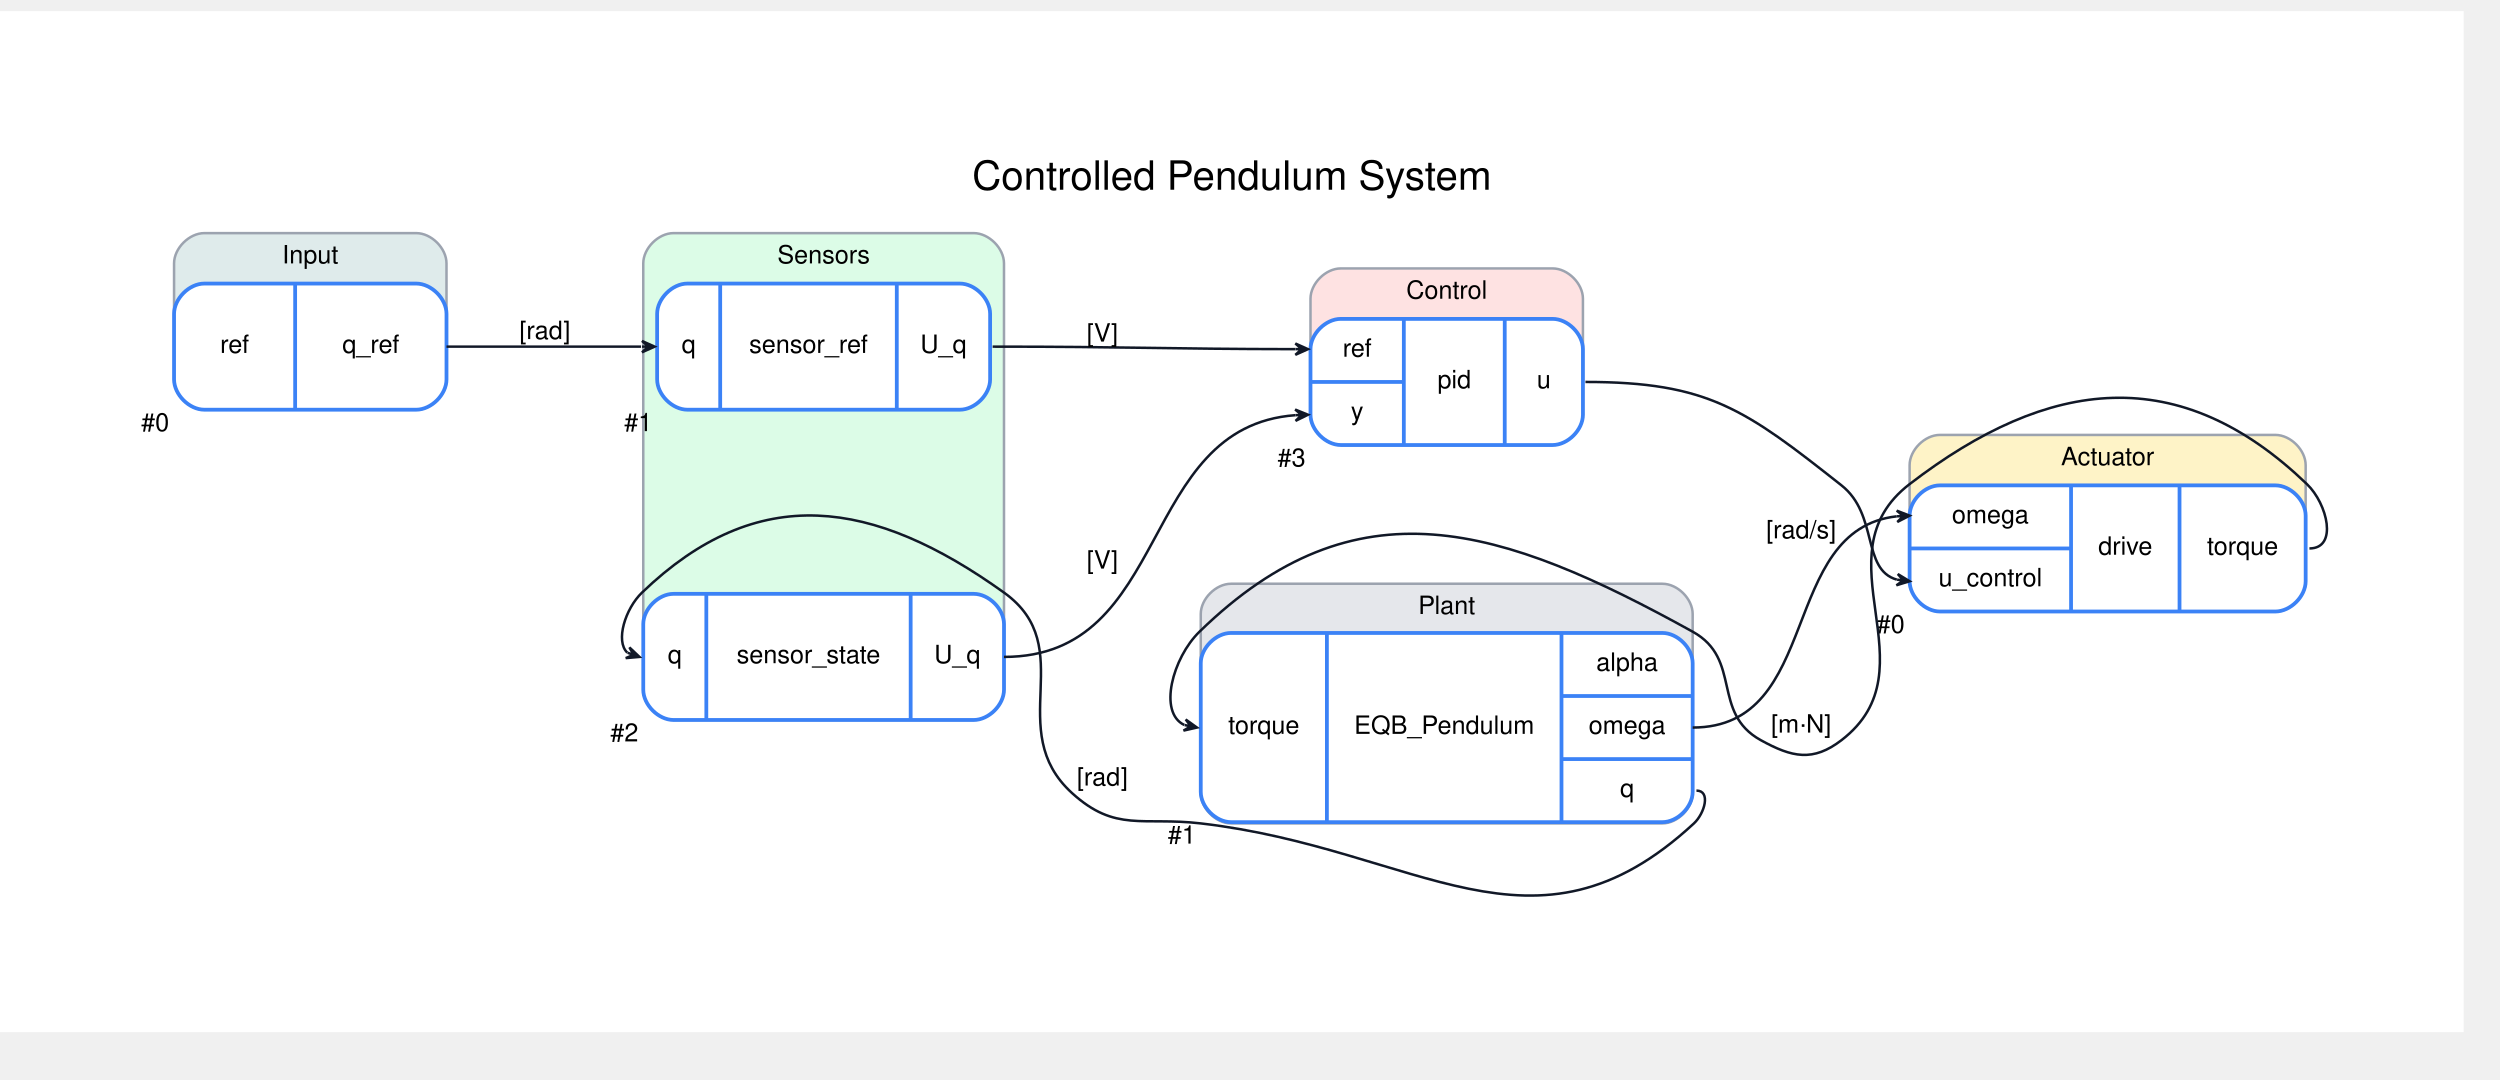
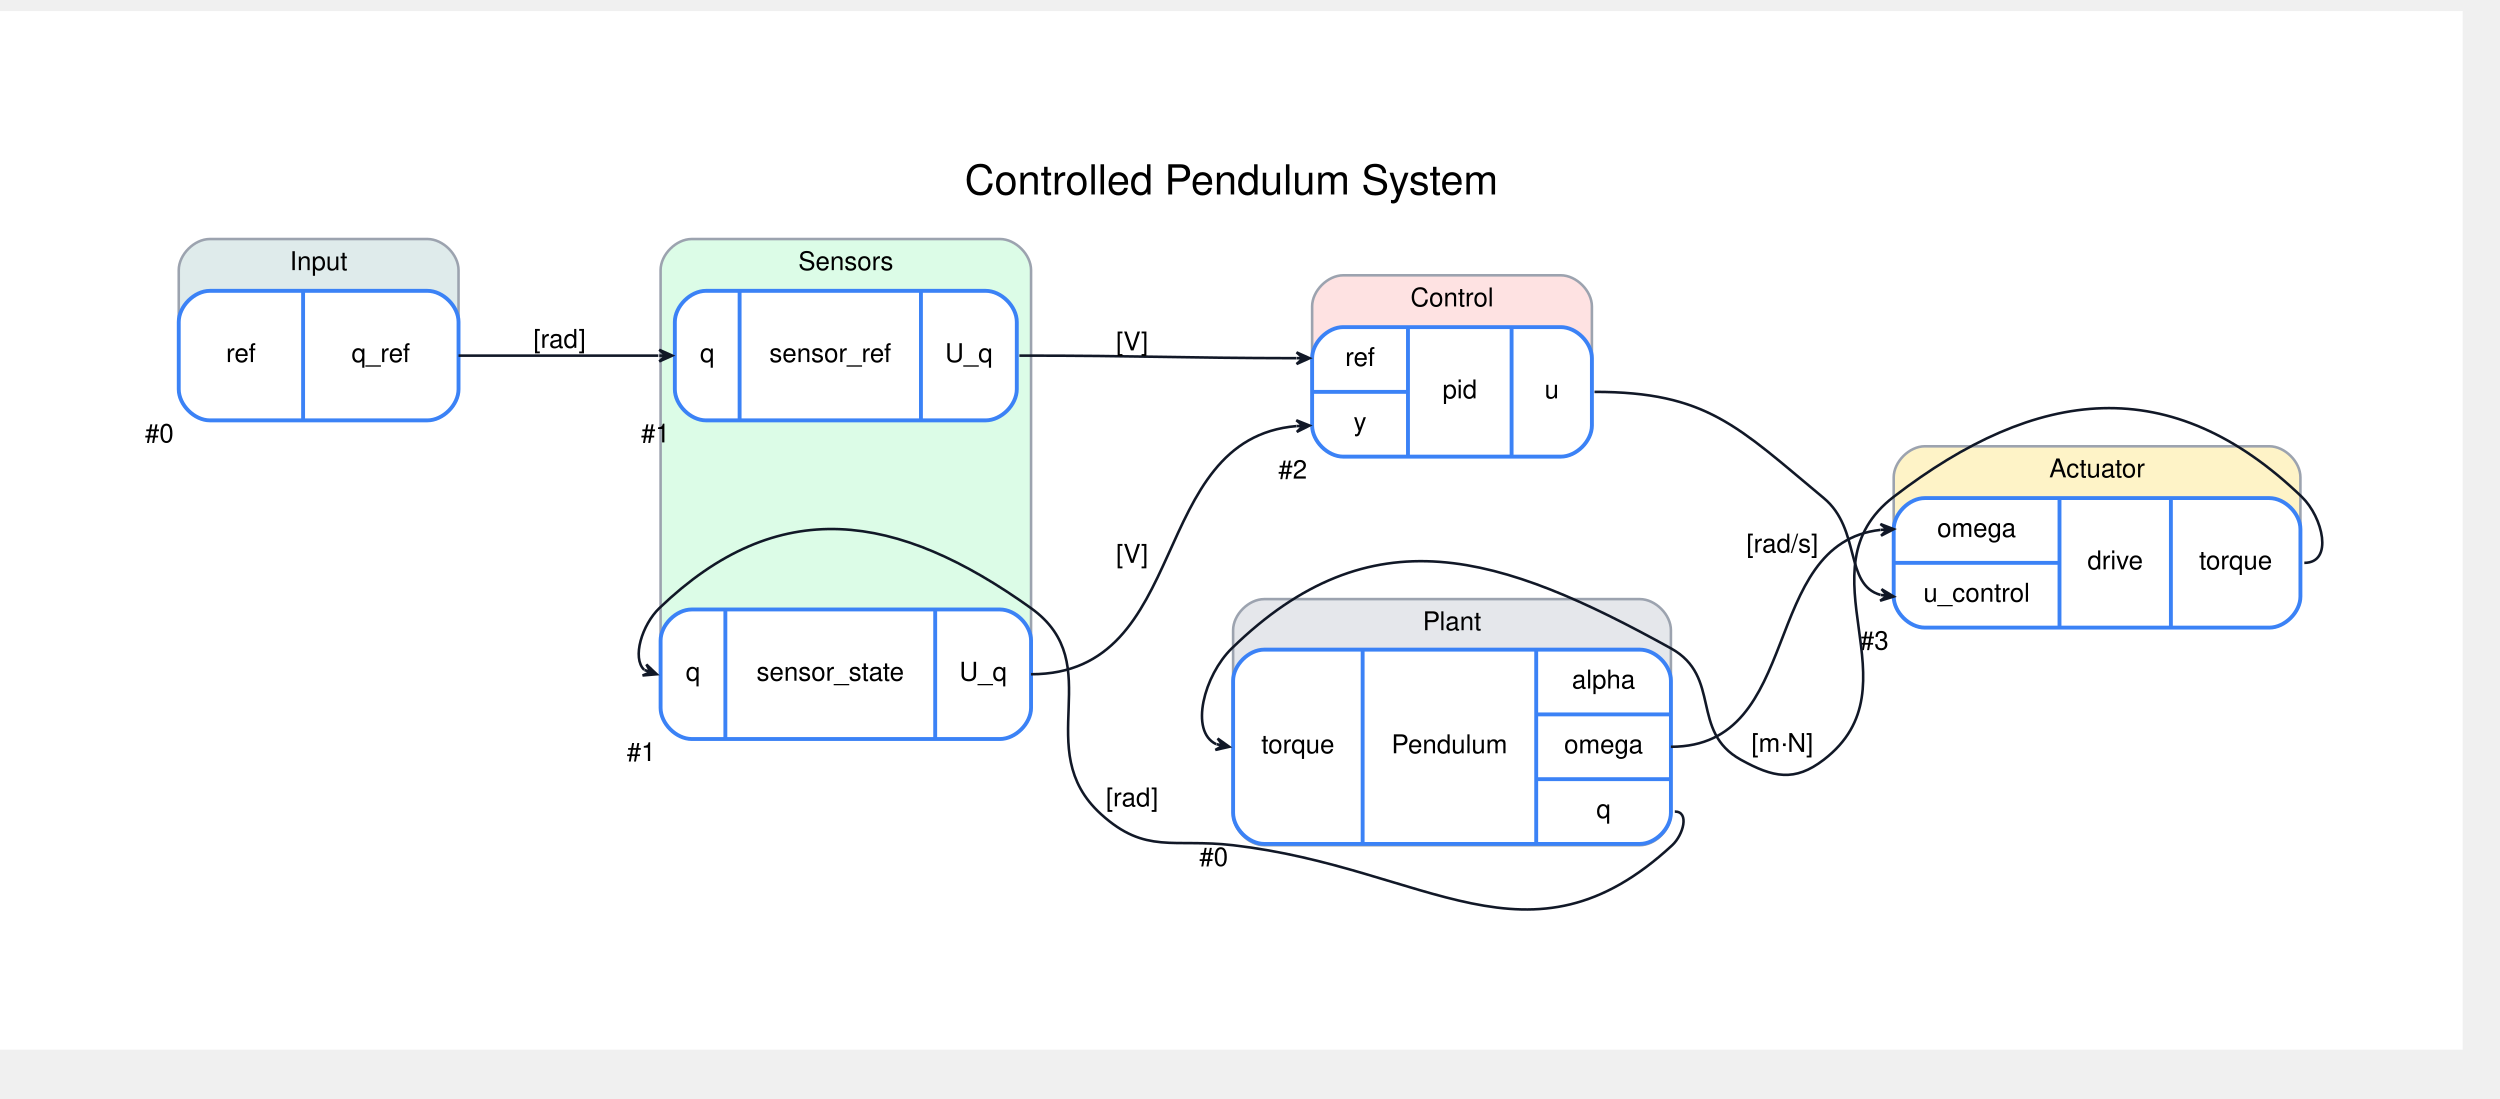
- <svg xmlns="http://www.w3.org/2000/svg" width="1005pt" height="434pt" viewBox="14.40 14.40 991.04 419.15">
-   <g id="graph0" class="graph" transform="scale(1 1) rotate(0) translate(68.4 365.15)">
-     <polygon fill="white" stroke="transparent" points="-54,54 -54,-350.75 922.64,-350.75 922.64,54 -54,54" />
-     <text text-anchor="middle" x="434.32" y="-279.95" font-family="Helvetica,sans-Serif" font-size="16.00">Controlled Pendulum System</text>
+ <svg xmlns="http://www.w3.org/2000/svg" width="979pt" height="430pt" viewBox="14.40 14.40 965.04 415.33">
+   <g id="graph0" class="graph" transform="scale(1 1) rotate(0) translate(68.4 361.33)">
+     <polygon fill="white" stroke="transparent" points="-54,54 -54,-346.93 896.64,-346.93 896.64,54 -54,54" />
+     <text text-anchor="middle" x="421.32" y="-276.13" font-family="Helvetica,sans-Serif" font-size="16.00">Controlled Pendulum System</text>
    <g id="clust1" class="cluster">
-       <path fill="#dfebeb" stroke="#9ca3af" d="M27,-192.75C27,-192.75 111,-192.75 111,-192.75 117,-192.75 123,-198.75 123,-204.75 123,-204.75 123,-250.75 123,-250.75 123,-256.75 117,-262.75 111,-262.75 111,-262.75 27,-262.75 27,-262.75 21,-262.75 15,-256.75 15,-250.75 15,-250.75 15,-204.75 15,-204.75 15,-198.75 21,-192.75 27,-192.75" />
-       <text text-anchor="middle" x="69" y="-250.75" font-family="Helvetica,sans-Serif" font-size="10.00">Input</text>
+       <path fill="#dfebeb" stroke="#9ca3af" d="M27,-188.93C27,-188.93 111,-188.93 111,-188.93 117,-188.93 123,-194.93 123,-200.93 123,-200.93 123,-246.93 123,-246.93 123,-252.93 117,-258.93 111,-258.93 111,-258.93 27,-258.93 27,-258.93 21,-258.93 15,-252.93 15,-246.93 15,-246.93 15,-200.93 15,-200.93 15,-194.93 21,-188.93 27,-188.93" />
+       <text text-anchor="middle" x="69" y="-246.93" font-family="Helvetica,sans-Serif" font-size="10.00">Input</text>
    </g>
    <g id="clust2" class="cluster">
-       <path fill="#dcfce7" stroke="#9ca3af" d="M213,-69.75C213,-69.75 332,-69.75 332,-69.75 338,-69.75 344,-75.75 344,-81.75 344,-81.75 344,-250.75 344,-250.75 344,-256.75 338,-262.75 332,-262.75 332,-262.75 213,-262.75 213,-262.75 207,-262.75 201,-256.75 201,-250.75 201,-250.75 201,-81.75 201,-81.75 201,-75.75 207,-69.75 213,-69.75" />
-       <text text-anchor="middle" x="272.5" y="-250.75" font-family="Helvetica,sans-Serif" font-size="10.00">Sensors</text>
+       <path fill="#dcfce7" stroke="#9ca3af" d="M213,-65.93C213,-65.93 332,-65.93 332,-65.93 338,-65.93 344,-71.93 344,-77.93 344,-77.93 344,-246.93 344,-246.93 344,-252.93 338,-258.93 332,-258.93 332,-258.93 213,-258.93 213,-258.93 207,-258.93 201,-252.93 201,-246.93 201,-246.93 201,-77.93 201,-77.93 201,-71.93 207,-65.93 213,-65.93" />
+       <text text-anchor="middle" x="272.5" y="-246.93" font-family="Helvetica,sans-Serif" font-size="10.00">Sensors</text>
    </g>
    <g id="clust3" class="cluster">
-       <path fill="#fee2e2" stroke="#9ca3af" d="M477.5,-178.75C477.5,-178.75 561.5,-178.75 561.5,-178.75 567.5,-178.75 573.5,-184.75 573.5,-190.75 573.5,-190.75 573.5,-236.75 573.5,-236.75 573.5,-242.75 567.5,-248.75 561.5,-248.75 561.5,-248.75 477.5,-248.75 477.5,-248.75 471.5,-248.75 465.5,-242.75 465.5,-236.75 465.5,-236.75 465.5,-190.75 465.5,-190.75 465.5,-184.75 471.5,-178.75 477.5,-178.75" />
-       <text text-anchor="middle" x="519.5" y="-236.75" font-family="Helvetica,sans-Serif" font-size="10.00">Control</text>
+       <path fill="#fee2e2" stroke="#9ca3af" d="M464.5,-174.93C464.5,-174.93 548.5,-174.93 548.5,-174.93 554.5,-174.93 560.5,-180.93 560.5,-186.93 560.5,-186.93 560.5,-232.93 560.5,-232.93 560.5,-238.93 554.5,-244.93 548.5,-244.93 548.5,-244.93 464.5,-244.93 464.5,-244.93 458.5,-244.93 452.5,-238.93 452.5,-232.93 452.5,-232.93 452.5,-186.93 452.5,-186.93 452.5,-180.93 458.5,-174.93 464.5,-174.93" />
+       <text text-anchor="middle" x="506.5" y="-232.93" font-family="Helvetica,sans-Serif" font-size="10.00">Control</text>
    </g>
    <g id="clust4" class="cluster">
-       <path fill="#fef3c7" stroke="#9ca3af" d="M715,-112.75C715,-112.75 848,-112.75 848,-112.75 854,-112.75 860,-118.75 860,-124.75 860,-124.75 860,-170.75 860,-170.75 860,-176.75 854,-182.75 848,-182.75 848,-182.75 715,-182.75 715,-182.75 709,-182.75 703,-176.75 703,-170.75 703,-170.75 703,-124.75 703,-124.75 703,-118.75 709,-112.75 715,-112.75" />
-       <text text-anchor="middle" x="781.5" y="-170.75" font-family="Helvetica,sans-Serif" font-size="10.00">Actuator</text>
+       <path fill="#fef3c7" stroke="#9ca3af" d="M689,-108.93C689,-108.93 822,-108.93 822,-108.93 828,-108.93 834,-114.93 834,-120.93 834,-120.93 834,-166.93 834,-166.93 834,-172.93 828,-178.93 822,-178.93 822,-178.93 689,-178.93 689,-178.93 683,-178.93 677,-172.93 677,-166.93 677,-166.93 677,-120.93 677,-120.93 677,-114.93 683,-108.93 689,-108.93" />
+       <text text-anchor="middle" x="755.5" y="-166.93" font-family="Helvetica,sans-Serif" font-size="10.00">Actuator</text>
    </g>
    <g id="clust5" class="cluster">
-       <path fill="#e5e7eb" stroke="#9ca3af" d="M434,-28.75C434,-28.75 605,-28.75 605,-28.75 611,-28.75 617,-34.75 617,-40.75 617,-40.75 617,-111.75 617,-111.75 617,-117.75 611,-123.75 605,-123.75 605,-123.75 434,-123.75 434,-123.75 428,-123.75 422,-117.75 422,-111.75 422,-111.75 422,-40.75 422,-40.75 422,-34.75 428,-28.75 434,-28.75" />
-       <text text-anchor="middle" x="519.5" y="-111.75" font-family="Helvetica,sans-Serif" font-size="10.00">Plant</text>
+       <path fill="#e5e7eb" stroke="#9ca3af" d="M434,-24.93C434,-24.93 579,-24.93 579,-24.93 585,-24.93 591,-30.93 591,-36.93 591,-36.93 591,-107.93 591,-107.93 591,-113.93 585,-119.93 579,-119.93 579,-119.93 434,-119.93 434,-119.93 428,-119.93 422,-113.93 422,-107.93 422,-107.93 422,-36.93 422,-36.93 422,-30.93 428,-24.93 434,-24.93" />
+       <text text-anchor="middle" x="506.5" y="-107.93" font-family="Helvetica,sans-Serif" font-size="10.00">Plant</text>
    </g>
    <g id="node1" class="node">
-       <path fill="white" stroke="#3b82f6" stroke-width="1.5" d="M27,-192.75C27,-192.75 111,-192.75 111,-192.75 117,-192.75 123,-198.75 123,-204.75 123,-204.75 123,-230.75 123,-230.75 123,-236.75 117,-242.75 111,-242.75 111,-242.75 27,-242.75 27,-242.75 21,-242.75 15,-236.75 15,-230.75 15,-230.75 15,-204.75 15,-204.75 15,-198.75 21,-192.75 27,-192.75" />
-       <text text-anchor="middle" x="39" y="-215.25" font-family="Helvetica,sans-Serif" font-size="10.00">ref</text>
-       <polyline fill="none" stroke="#3b82f6" stroke-width="1.5" points="63,-192.75 63,-242.75 " />
-       <text text-anchor="middle" x="93" y="-215.25" font-family="Helvetica,sans-Serif" font-size="10.00">q_ref</text>
-       <text text-anchor="middle" x="7.5" y="-184.25" font-family="Helvetica,sans-Serif" font-size="10.00">#0</text>
+       <path fill="white" stroke="#3b82f6" stroke-width="1.5" d="M27,-188.93C27,-188.93 111,-188.93 111,-188.93 117,-188.93 123,-194.93 123,-200.93 123,-200.93 123,-226.93 123,-226.93 123,-232.93 117,-238.93 111,-238.93 111,-238.93 27,-238.93 27,-238.93 21,-238.93 15,-232.93 15,-226.93 15,-226.93 15,-200.93 15,-200.93 15,-194.93 21,-188.93 27,-188.93" />
+       <text text-anchor="middle" x="39" y="-211.43" font-family="Helvetica,sans-Serif" font-size="10.00">ref</text>
+       <polyline fill="none" stroke="#3b82f6" stroke-width="1.5" points="63,-188.93 63,-238.93 " />
+       <text text-anchor="middle" x="93" y="-211.43" font-family="Helvetica,sans-Serif" font-size="10.00">q_ref</text>
+       <text text-anchor="middle" x="7.5" y="-180.43" font-family="Helvetica,sans-Serif" font-size="10.00">#0</text>
    </g>
    <g id="node2" class="node">
-       <path fill="white" stroke="#3b82f6" stroke-width="1.5" d="M218.5,-192.75C218.5,-192.75 326.5,-192.75 326.5,-192.75 332.5,-192.75 338.5,-198.75 338.5,-204.75 338.5,-204.75 338.5,-230.75 338.5,-230.75 338.5,-236.75 332.5,-242.75 326.5,-242.75 326.5,-242.75 218.5,-242.75 218.5,-242.75 212.5,-242.75 206.5,-236.75 206.5,-230.75 206.5,-230.75 206.5,-204.75 206.5,-204.75 206.5,-198.75 212.5,-192.75 218.5,-192.75" />
-       <text text-anchor="middle" x="219" y="-215.25" font-family="Helvetica,sans-Serif" font-size="10.00">q</text>
-       <polyline fill="none" stroke="#3b82f6" stroke-width="1.5" points="231.5,-192.75 231.5,-242.75 " />
-       <text text-anchor="middle" x="266.5" y="-215.25" font-family="Helvetica,sans-Serif" font-size="10.00">sensor_ref</text>
-       <polyline fill="none" stroke="#3b82f6" stroke-width="1.5" points="301.5,-192.75 301.5,-242.75 " />
-       <text text-anchor="middle" x="320" y="-215.25" font-family="Helvetica,sans-Serif" font-size="10.00">U_q</text>
-       <text text-anchor="middle" x="199" y="-184.25" font-family="Helvetica,sans-Serif" font-size="10.00">#1</text>
+       <path fill="white" stroke="#3b82f6" stroke-width="1.5" d="M218.5,-188.93C218.5,-188.93 326.5,-188.93 326.5,-188.93 332.5,-188.93 338.5,-194.93 338.5,-200.93 338.5,-200.93 338.5,-226.93 338.5,-226.93 338.5,-232.93 332.5,-238.93 326.5,-238.93 326.5,-238.93 218.5,-238.93 218.5,-238.93 212.5,-238.93 206.5,-232.93 206.5,-226.93 206.5,-226.93 206.5,-200.93 206.5,-200.93 206.5,-194.93 212.5,-188.93 218.5,-188.93" />
+       <text text-anchor="middle" x="219" y="-211.43" font-family="Helvetica,sans-Serif" font-size="10.00">q</text>
+       <polyline fill="none" stroke="#3b82f6" stroke-width="1.5" points="231.5,-188.93 231.5,-238.93 " />
+       <text text-anchor="middle" x="266.5" y="-211.43" font-family="Helvetica,sans-Serif" font-size="10.00">sensor_ref</text>
+       <polyline fill="none" stroke="#3b82f6" stroke-width="1.5" points="301.5,-188.93 301.5,-238.93 " />
+       <text text-anchor="middle" x="320" y="-211.43" font-family="Helvetica,sans-Serif" font-size="10.00">U_q</text>
+       <text text-anchor="middle" x="199" y="-180.43" font-family="Helvetica,sans-Serif" font-size="10.00">#1</text>
    </g>
    <g id="edge1" class="edge">
-       <path fill="none" stroke="#111827" d="M123,-217.75C157.8,-217.75 167.83,-217.75 200.12,-217.75" />
-       <polygon fill="#111827" stroke="#111827" points="205.5,-217.75 200.5,-220 203,-217.75 200.5,-217.75 200.5,-217.75 200.5,-217.75 203,-217.75 200.5,-215.5 205.5,-217.75 205.5,-217.75" />
-       <text text-anchor="middle" x="162" y="-220.75" font-family="Helvetica,sans-Serif" font-size="10.00">[rad]</text>
+       <path fill="none" stroke="#111827" d="M123,-213.93C157.8,-213.93 167.83,-213.93 200.12,-213.93" />
+       <polygon fill="#111827" stroke="#111827" points="205.5,-213.93 200.5,-216.18 203,-213.93 200.5,-213.93 200.5,-213.93 200.5,-213.93 203,-213.93 200.5,-211.68 205.5,-213.93 205.5,-213.93" />
+       <text text-anchor="middle" x="162" y="-216.93" font-family="Helvetica,sans-Serif" font-size="10.00">[rad]</text>
    </g>
    <g id="node4" class="node">
-       <path fill="white" stroke="#3b82f6" stroke-width="1.5" d="M477.5,-178.75C477.5,-178.75 561.5,-178.75 561.5,-178.75 567.5,-178.75 573.5,-184.75 573.5,-190.75 573.5,-190.75 573.5,-216.75 573.5,-216.75 573.5,-222.75 567.5,-228.75 561.5,-228.75 561.5,-228.75 477.5,-228.75 477.5,-228.75 471.5,-228.75 465.5,-222.75 465.5,-216.75 465.5,-216.75 465.5,-190.75 465.5,-190.75 465.5,-184.75 471.5,-178.75 477.5,-178.75" />
-       <text text-anchor="middle" x="484" y="-213.75" font-family="Helvetica,sans-Serif" font-size="10.00">ref</text>
-       <polyline fill="none" stroke="#3b82f6" stroke-width="1.5" points="465.5,-203.75 502.5,-203.75 " />
-       <text text-anchor="middle" x="484" y="-188.75" font-family="Helvetica,sans-Serif" font-size="10.00">y</text>
-       <polyline fill="none" stroke="#3b82f6" stroke-width="1.5" points="502.5,-178.75 502.5,-228.75 " />
-       <text text-anchor="middle" x="522.5" y="-201.25" font-family="Helvetica,sans-Serif" font-size="10.00">pid</text>
-       <polyline fill="none" stroke="#3b82f6" stroke-width="1.5" points="542.5,-178.75 542.5,-228.75 " />
-       <text text-anchor="middle" x="558" y="-201.25" font-family="Helvetica,sans-Serif" font-size="10.00">u</text>
-       <text text-anchor="middle" x="458" y="-170.25" font-family="Helvetica,sans-Serif" font-size="10.00">#3</text>
+       <path fill="white" stroke="#3b82f6" stroke-width="1.5" d="M464.5,-174.93C464.5,-174.93 548.5,-174.93 548.5,-174.93 554.5,-174.93 560.5,-180.93 560.5,-186.93 560.5,-186.93 560.5,-212.93 560.5,-212.93 560.5,-218.93 554.5,-224.93 548.5,-224.93 548.5,-224.93 464.5,-224.93 464.5,-224.93 458.5,-224.93 452.5,-218.93 452.5,-212.93 452.5,-212.93 452.5,-186.93 452.5,-186.93 452.5,-180.93 458.5,-174.93 464.5,-174.93" />
+       <text text-anchor="middle" x="471" y="-209.93" font-family="Helvetica,sans-Serif" font-size="10.00">ref</text>
+       <polyline fill="none" stroke="#3b82f6" stroke-width="1.5" points="452.5,-199.93 489.5,-199.93 " />
+       <text text-anchor="middle" x="471" y="-184.93" font-family="Helvetica,sans-Serif" font-size="10.00">y</text>
+       <polyline fill="none" stroke="#3b82f6" stroke-width="1.5" points="489.5,-174.93 489.5,-224.93 " />
+       <text text-anchor="middle" x="509.5" y="-197.43" font-family="Helvetica,sans-Serif" font-size="10.00">pid</text>
+       <polyline fill="none" stroke="#3b82f6" stroke-width="1.5" points="529.5,-174.93 529.5,-224.93 " />
+       <text text-anchor="middle" x="545" y="-197.43" font-family="Helvetica,sans-Serif" font-size="10.00">u</text>
+       <text text-anchor="middle" x="445" y="-166.43" font-family="Helvetica,sans-Serif" font-size="10.00">#2</text>
    </g>
    <g id="edge3" class="edge">
-       <path fill="none" stroke="#111827" d="M339.5,-217.75C393.32,-217.75 408.03,-216.81 459.41,-216.75" />
-       <polygon fill="#111827" stroke="#111827" points="464.5,-216.75 459.5,-219 462,-216.75 459.5,-216.75 459.5,-216.75 459.5,-216.75 462,-216.75 459.5,-214.5 464.5,-216.75 464.5,-216.75" />
-       <text text-anchor="middle" x="383" y="-219.75" font-family="Helvetica,sans-Serif" font-size="10.00">[V]</text>
+       <path fill="none" stroke="#111827" d="M339.5,-213.93C387.53,-213.93 400.8,-213 446.38,-212.93" />
+       <polygon fill="#111827" stroke="#111827" points="451.5,-212.93 446.5,-215.18 449,-212.93 446.5,-212.93 446.5,-212.93 446.5,-212.93 449,-212.93 446.5,-210.68 451.5,-212.93 451.5,-212.93" />
+       <text text-anchor="middle" x="383" y="-215.93" font-family="Helvetica,sans-Serif" font-size="10.00">[V]</text>
    </g>
    <g id="node3" class="node">
-       <path fill="white" stroke="#3b82f6" stroke-width="1.5" d="M213,-69.75C213,-69.75 332,-69.75 332,-69.75 338,-69.75 344,-75.75 344,-81.75 344,-81.75 344,-107.75 344,-107.75 344,-113.75 338,-119.75 332,-119.75 332,-119.75 213,-119.75 213,-119.75 207,-119.75 201,-113.75 201,-107.75 201,-107.75 201,-81.75 201,-81.75 201,-75.75 207,-69.75 213,-69.75" />
-       <text text-anchor="middle" x="213.5" y="-92.25" font-family="Helvetica,sans-Serif" font-size="10.00">q</text>
-       <polyline fill="none" stroke="#3b82f6" stroke-width="1.5" points="226,-69.75 226,-119.75 " />
-       <text text-anchor="middle" x="266.5" y="-92.25" font-family="Helvetica,sans-Serif" font-size="10.00">sensor_state</text>
-       <polyline fill="none" stroke="#3b82f6" stroke-width="1.5" points="307,-69.75 307,-119.75 " />
-       <text text-anchor="middle" x="325.5" y="-92.25" font-family="Helvetica,sans-Serif" font-size="10.00">U_q</text>
-       <text text-anchor="middle" x="193.5" y="-61.25" font-family="Helvetica,sans-Serif" font-size="10.00">#2</text>
+       <path fill="white" stroke="#3b82f6" stroke-width="1.5" d="M213,-65.93C213,-65.93 332,-65.93 332,-65.93 338,-65.93 344,-71.93 344,-77.93 344,-77.93 344,-103.93 344,-103.93 344,-109.93 338,-115.93 332,-115.93 332,-115.93 213,-115.93 213,-115.93 207,-115.93 201,-109.93 201,-103.93 201,-103.93 201,-77.93 201,-77.93 201,-71.93 207,-65.93 213,-65.93" />
+       <text text-anchor="middle" x="213.5" y="-88.43" font-family="Helvetica,sans-Serif" font-size="10.00">q</text>
+       <polyline fill="none" stroke="#3b82f6" stroke-width="1.5" points="226,-65.93 226,-115.93 " />
+       <text text-anchor="middle" x="266.5" y="-88.43" font-family="Helvetica,sans-Serif" font-size="10.00">sensor_state</text>
+       <polyline fill="none" stroke="#3b82f6" stroke-width="1.5" points="307,-65.93 307,-115.93 " />
+       <text text-anchor="middle" x="325.5" y="-88.43" font-family="Helvetica,sans-Serif" font-size="10.00">U_q</text>
+       <text text-anchor="middle" x="193.5" y="-57.43" font-family="Helvetica,sans-Serif" font-size="10.00">#1</text>
    </g>
    <g id="edge4" class="edge">
-       <path fill="none" stroke="#111827" d="M344,-94.75C410.74,-94.75 396.81,-185.94 459.45,-190.57" />
-       <polygon fill="#111827" stroke="#111827" points="464.5,-190.75 459.42,-192.82 462,-190.66 459.5,-190.57 459.5,-190.57 459.5,-190.57 462,-190.66 459.58,-188.32 464.5,-190.75 464.5,-190.75" />
-       <text text-anchor="middle" x="383" y="-129.75" font-family="Helvetica,sans-Serif" font-size="10.00">[V]</text>
+       <path fill="none" stroke="#111827" d="M344,-90.93C406.3,-90.93 388.51,-181.75 446.43,-186.72" />
+       <polygon fill="#111827" stroke="#111827" points="451.5,-186.93 446.41,-188.97 449,-186.82 446.5,-186.72 446.5,-186.72 446.5,-186.72 449,-186.82 446.6,-184.47 451.5,-186.93 451.5,-186.93" />
+       <text text-anchor="middle" x="383" y="-133.93" font-family="Helvetica,sans-Serif" font-size="10.00">[V]</text>
    </g>
    <g id="node5" class="node">
-       <path fill="white" stroke="#3b82f6" stroke-width="1.5" d="M715,-112.75C715,-112.75 848,-112.75 848,-112.75 854,-112.75 860,-118.75 860,-124.75 860,-124.75 860,-150.75 860,-150.75 860,-156.75 854,-162.75 848,-162.75 848,-162.75 715,-162.75 715,-162.75 709,-162.75 703,-156.75 703,-150.75 703,-150.75 703,-124.75 703,-124.75 703,-118.75 709,-112.75 715,-112.75" />
-       <text text-anchor="middle" x="735" y="-147.75" font-family="Helvetica,sans-Serif" font-size="10.00">omega</text>
-       <polyline fill="none" stroke="#3b82f6" stroke-width="1.5" points="703,-137.75 767,-137.75 " />
-       <text text-anchor="middle" x="735" y="-122.75" font-family="Helvetica,sans-Serif" font-size="10.00">u_control</text>
-       <polyline fill="none" stroke="#3b82f6" stroke-width="1.5" points="767,-112.75 767,-162.75 " />
-       <text text-anchor="middle" x="788.5" y="-135.25" font-family="Helvetica,sans-Serif" font-size="10.00">drive</text>
-       <polyline fill="none" stroke="#3b82f6" stroke-width="1.5" points="810,-112.75 810,-162.75 " />
-       <text text-anchor="middle" x="835" y="-135.25" font-family="Helvetica,sans-Serif" font-size="10.00">torque</text>
-       <text text-anchor="middle" x="695.5" y="-104.25" font-family="Helvetica,sans-Serif" font-size="10.00">#0</text>
+       <path fill="white" stroke="#3b82f6" stroke-width="1.5" d="M689,-108.93C689,-108.93 822,-108.93 822,-108.93 828,-108.93 834,-114.93 834,-120.93 834,-120.93 834,-146.93 834,-146.93 834,-152.93 828,-158.93 822,-158.93 822,-158.93 689,-158.93 689,-158.93 683,-158.93 677,-152.93 677,-146.93 677,-146.93 677,-120.93 677,-120.93 677,-114.93 683,-108.93 689,-108.93" />
+       <text text-anchor="middle" x="709" y="-143.93" font-family="Helvetica,sans-Serif" font-size="10.00">omega</text>
+       <polyline fill="none" stroke="#3b82f6" stroke-width="1.5" points="677,-133.93 741,-133.93 " />
+       <text text-anchor="middle" x="709" y="-118.93" font-family="Helvetica,sans-Serif" font-size="10.00">u_control</text>
+       <polyline fill="none" stroke="#3b82f6" stroke-width="1.5" points="741,-108.93 741,-158.93 " />
+       <text text-anchor="middle" x="762.5" y="-131.43" font-family="Helvetica,sans-Serif" font-size="10.00">drive</text>
+       <polyline fill="none" stroke="#3b82f6" stroke-width="1.5" points="784,-108.93 784,-158.93 " />
+       <text text-anchor="middle" x="809" y="-131.43" font-family="Helvetica,sans-Serif" font-size="10.00">torque</text>
+       <text text-anchor="middle" x="669.5" y="-100.43" font-family="Helvetica,sans-Serif" font-size="10.00">#3</text>
    </g>
    <g id="edge5" class="edge">
-       <path fill="none" stroke="#111827" d="M574.5,-203.75C623.15,-203.75 637.82,-192.9 676,-162.75 690.73,-151.11 683.92,-129.36 697.94,-125.38" />
-       <polygon fill="#111827" stroke="#111827" points="703,-124.75 698.32,-127.6 700.52,-125.06 698.04,-125.37 698.04,-125.37 698.04,-125.37 700.52,-125.06 697.76,-123.14 703,-124.75 703,-124.75" />
+       <path fill="none" stroke="#111827" d="M561.5,-199.93C604.85,-199.93 616.66,-186.64 650,-158.93 664.44,-146.93 657.87,-125.47 671.93,-121.55" />
+       <polygon fill="#111827" stroke="#111827" points="677,-120.93 672.31,-123.77 674.52,-121.23 672.04,-121.54 672.04,-121.54 672.04,-121.54 674.52,-121.23 671.76,-119.3 677,-120.93 677,-120.93" />
    </g>
    <g id="node6" class="node">
-       <path fill="white" stroke="#3b82f6" stroke-width="1.5" d="M434,-29.25C434,-29.25 605,-29.25 605,-29.25 611,-29.25 617,-35.25 617,-41.25 617,-41.25 617,-92.25 617,-92.25 617,-98.25 611,-104.25 605,-104.25 605,-104.25 434,-104.25 434,-104.25 428,-104.25 422,-98.25 422,-92.25 422,-92.25 422,-41.25 422,-41.25 422,-35.25 428,-29.25 434,-29.25" />
-       <text text-anchor="middle" x="447" y="-64.25" font-family="Helvetica,sans-Serif" font-size="10.00">torque</text>
-       <polyline fill="none" stroke="#3b82f6" stroke-width="1.5" points="472,-29.25 472,-104.25 " />
-       <text text-anchor="middle" x="518.5" y="-64.25" font-family="Helvetica,sans-Serif" font-size="10.00">EQB_Pendulum</text>
-       <polyline fill="none" stroke="#3b82f6" stroke-width="1.5" points="565,-29.25 565,-104.25 " />
-       <text text-anchor="middle" x="591" y="-89.25" font-family="Helvetica,sans-Serif" font-size="10.00">alpha</text>
-       <polyline fill="none" stroke="#3b82f6" stroke-width="1.5" points="565,-79.25 617,-79.25 " />
-       <text text-anchor="middle" x="591" y="-64.25" font-family="Helvetica,sans-Serif" font-size="10.00">omega</text>
-       <polyline fill="none" stroke="#3b82f6" stroke-width="1.5" points="565,-54.25 617,-54.25 " />
-       <text text-anchor="middle" x="591" y="-39.25" font-family="Helvetica,sans-Serif" font-size="10.00">q</text>
-       <text text-anchor="middle" x="414.5" y="-20.75" font-family="Helvetica,sans-Serif" font-size="10.00">#1</text>
+       <path fill="white" stroke="#3b82f6" stroke-width="1.5" d="M434,-25.43C434,-25.43 579,-25.43 579,-25.43 585,-25.43 591,-31.43 591,-37.43 591,-37.43 591,-88.43 591,-88.43 591,-94.43 585,-100.43 579,-100.43 579,-100.43 434,-100.43 434,-100.43 428,-100.43 422,-94.43 422,-88.43 422,-88.43 422,-37.43 422,-37.43 422,-31.43 428,-25.43 434,-25.43" />
+       <text text-anchor="middle" x="447" y="-60.43" font-family="Helvetica,sans-Serif" font-size="10.00">torque</text>
+       <polyline fill="none" stroke="#3b82f6" stroke-width="1.5" points="472,-25.43 472,-100.43 " />
+       <text text-anchor="middle" x="505.5" y="-60.43" font-family="Helvetica,sans-Serif" font-size="10.00">Pendulum</text>
+       <polyline fill="none" stroke="#3b82f6" stroke-width="1.5" points="539,-25.43 539,-100.43 " />
+       <text text-anchor="middle" x="565" y="-85.43" font-family="Helvetica,sans-Serif" font-size="10.00">alpha</text>
+       <polyline fill="none" stroke="#3b82f6" stroke-width="1.5" points="539,-75.43 591,-75.43 " />
+       <text text-anchor="middle" x="565" y="-60.43" font-family="Helvetica,sans-Serif" font-size="10.00">omega</text>
+       <polyline fill="none" stroke="#3b82f6" stroke-width="1.5" points="539,-50.43 591,-50.43 " />
+       <text text-anchor="middle" x="565" y="-35.43" font-family="Helvetica,sans-Serif" font-size="10.00">q</text>
+       <text text-anchor="middle" x="414.5" y="-16.93" font-family="Helvetica,sans-Serif" font-size="10.00">#0</text>
    </g>
    <g id="edge6" class="edge">
-       <path fill="none" stroke="#111827" d="M861.5,-137.75C872.84,-137.75 868.68,-155.39 860.5,-163.25 810.04,-211.77 758.5,-205.91 703,-163.25 665.99,-134.8 713.01,-90.2 676,-61.75 664.72,-53.08 656.45,-54.87 644,-61.75 624.25,-72.67 636.75,-93.83 617,-104.75 540.96,-146.79 483.74,-165.38 421.5,-104.75 410.82,-94.34 405.05,-72.7 415.47,-67.77" />
-       <polygon fill="#111827" stroke="#111827" points="420.5,-66.75 416.04,-69.94 418.05,-67.24 415.6,-67.74 415.6,-67.74 415.6,-67.74 418.05,-67.24 415.15,-65.53 420.5,-66.75 420.5,-66.75" />
-       <text text-anchor="middle" x="660" y="-64.75" font-family="Helvetica,sans-Serif" font-size="10.00">[m·N]</text>
+       <path fill="none" stroke="#111827" d="M835.5,-133.93C846.84,-133.93 842.68,-151.57 834.5,-159.43 784.04,-207.95 732.5,-202.09 677,-159.43 639.99,-130.98 687.01,-86.38 650,-57.93 638.72,-49.26 630.45,-51.05 618,-57.93 598.25,-68.85 610.75,-90.01 591,-100.93 525.07,-137.38 475.46,-153.49 421.5,-100.93 410.82,-90.52 405.05,-68.87 415.47,-63.94" />
+       <polygon fill="#111827" stroke="#111827" points="420.5,-62.93 416.04,-66.12 418.05,-63.42 415.6,-63.92 415.6,-63.92 415.6,-63.92 418.05,-63.42 415.15,-61.71 420.5,-62.93 420.5,-62.93" />
+       <text text-anchor="middle" x="634" y="-60.93" font-family="Helvetica,sans-Serif" font-size="10.00">[m·N]</text>
    </g>
    <g id="edge2" class="edge">
-       <path fill="none" stroke="#111827" d="M618.5,-41.75C624.29,-41.75 621.75,-32.69 617.5,-28.75 553.75,30.29 508.31,-18.73 422,-28.75 398.87,-31.44 388.24,-25.1 371,-40.75 343.37,-65.84 374.33,-98.52 344,-120.25 292.16,-157.4 246.47,-164.46 200.5,-120.25 193.86,-113.86 189.86,-101.02 194.68,-96.43" />
-       <polygon fill="#111827" stroke="#111827" points="199.5,-94.75 195.52,-98.52 197.14,-95.57 194.78,-96.4 194.78,-96.4 194.78,-96.4 197.14,-95.57 194.04,-94.27 199.5,-94.75 199.5,-94.75" />
-       <text text-anchor="middle" x="383" y="-43.75" font-family="Helvetica,sans-Serif" font-size="10.00">[rad]</text>
+       <path fill="none" stroke="#111827" d="M592.5,-37.93C598.29,-37.93 595.75,-28.86 591.5,-24.93 536.23,26.26 496.83,-16.24 422,-24.93 398.87,-27.61 388.24,-21.27 371,-36.93 343.37,-62.01 374.33,-94.69 344,-116.43 292.16,-153.57 246.47,-160.63 200.5,-116.43 193.86,-110.04 189.86,-97.2 194.68,-92.61" />
+       <polygon fill="#111827" stroke="#111827" points="199.5,-90.93 195.52,-94.7 197.14,-91.75 194.78,-92.57 194.78,-92.57 194.78,-92.57 197.14,-91.75 194.04,-90.45 199.5,-90.93 199.5,-90.93" />
+       <text text-anchor="middle" x="383" y="-39.93" font-family="Helvetica,sans-Serif" font-size="10.00">[rad]</text>
    </g>
    <g id="edge7" class="edge">
-       <path fill="none" stroke="#111827" d="M617,-66.75C668.66,-66.75 650.87,-145.27 697.92,-150.48" />
-       <polygon fill="#111827" stroke="#111827" points="703,-150.75 697.89,-152.73 700.5,-150.62 698.01,-150.48 698.01,-150.48 698.01,-150.48 700.5,-150.62 698.13,-148.24 703,-150.75 703,-150.75" />
-       <text text-anchor="middle" x="660" y="-141.75" font-family="Helvetica,sans-Serif" font-size="10.00">[rad/s]</text>
+       <path fill="none" stroke="#111827" d="M591,-62.93C642.66,-62.93 624.87,-141.44 671.92,-146.66" />
+       <polygon fill="#111827" stroke="#111827" points="677,-146.93 671.89,-148.91 674.5,-146.79 672.01,-146.66 672.01,-146.66 672.01,-146.66 674.5,-146.79 672.13,-144.41 677,-146.93 677,-146.93" />
+       <text text-anchor="middle" x="634" y="-137.93" font-family="Helvetica,sans-Serif" font-size="10.00">[rad/s]</text>
    </g>
  </g>
</svg>
